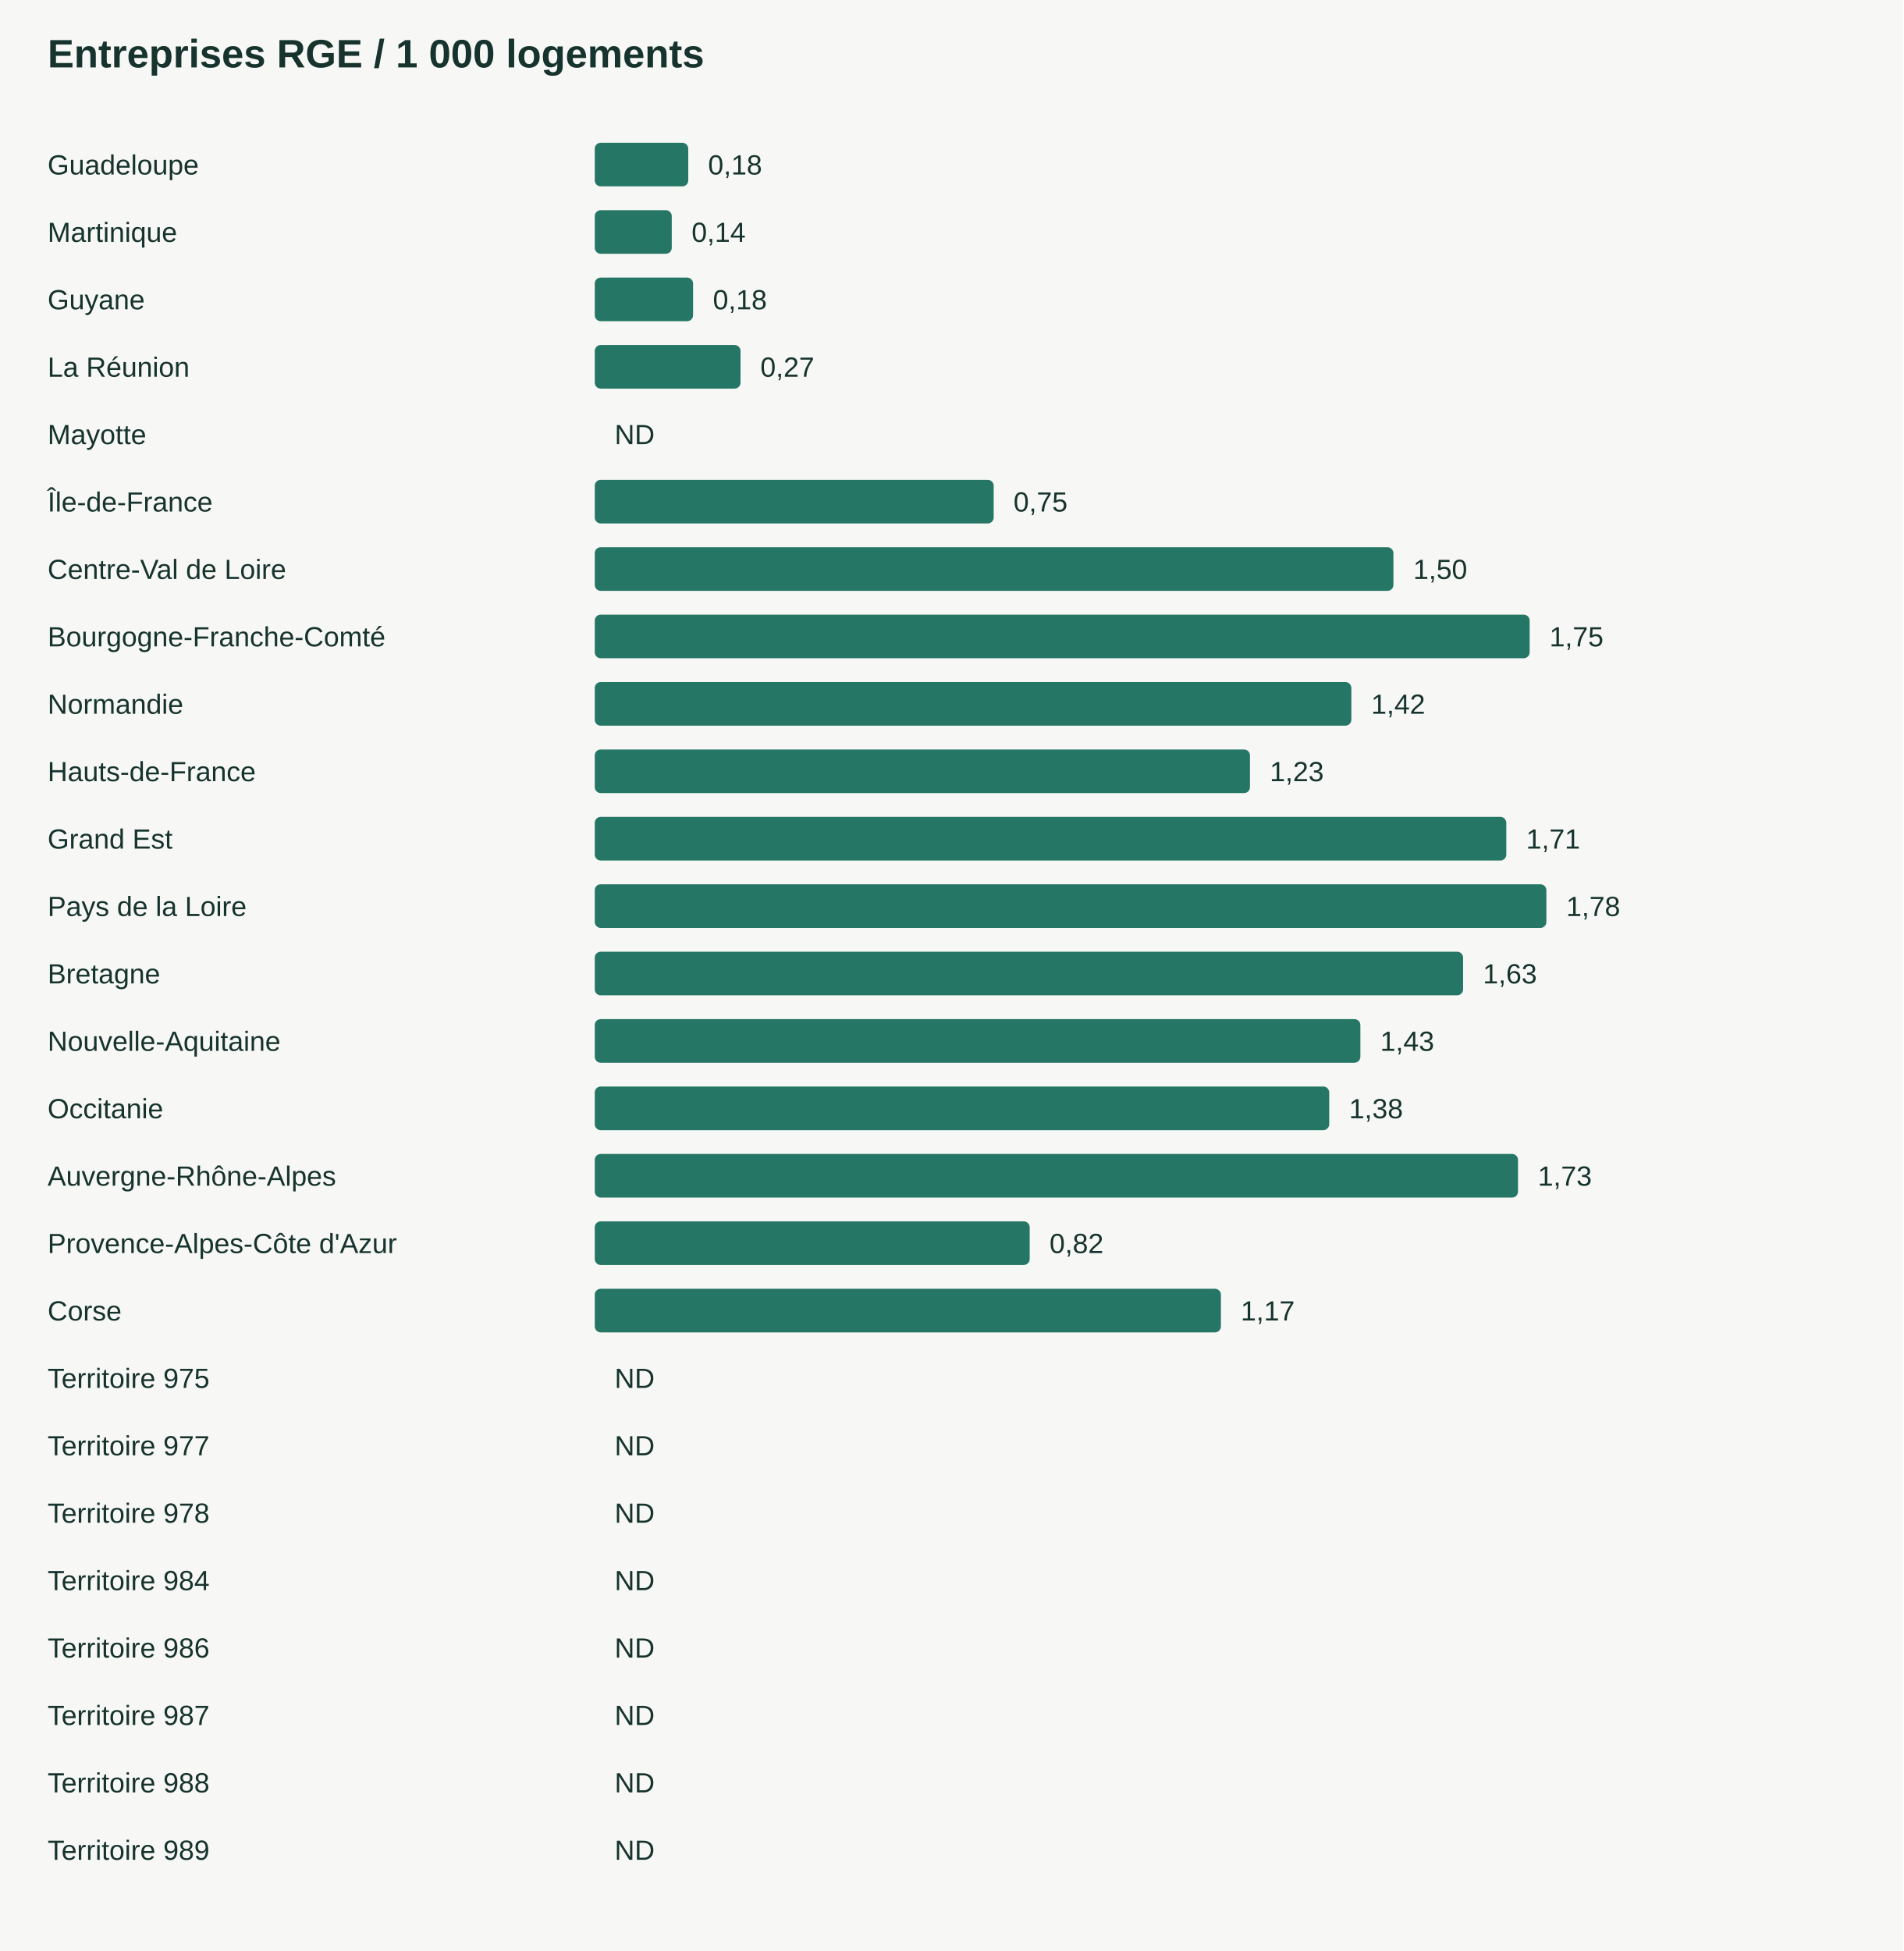
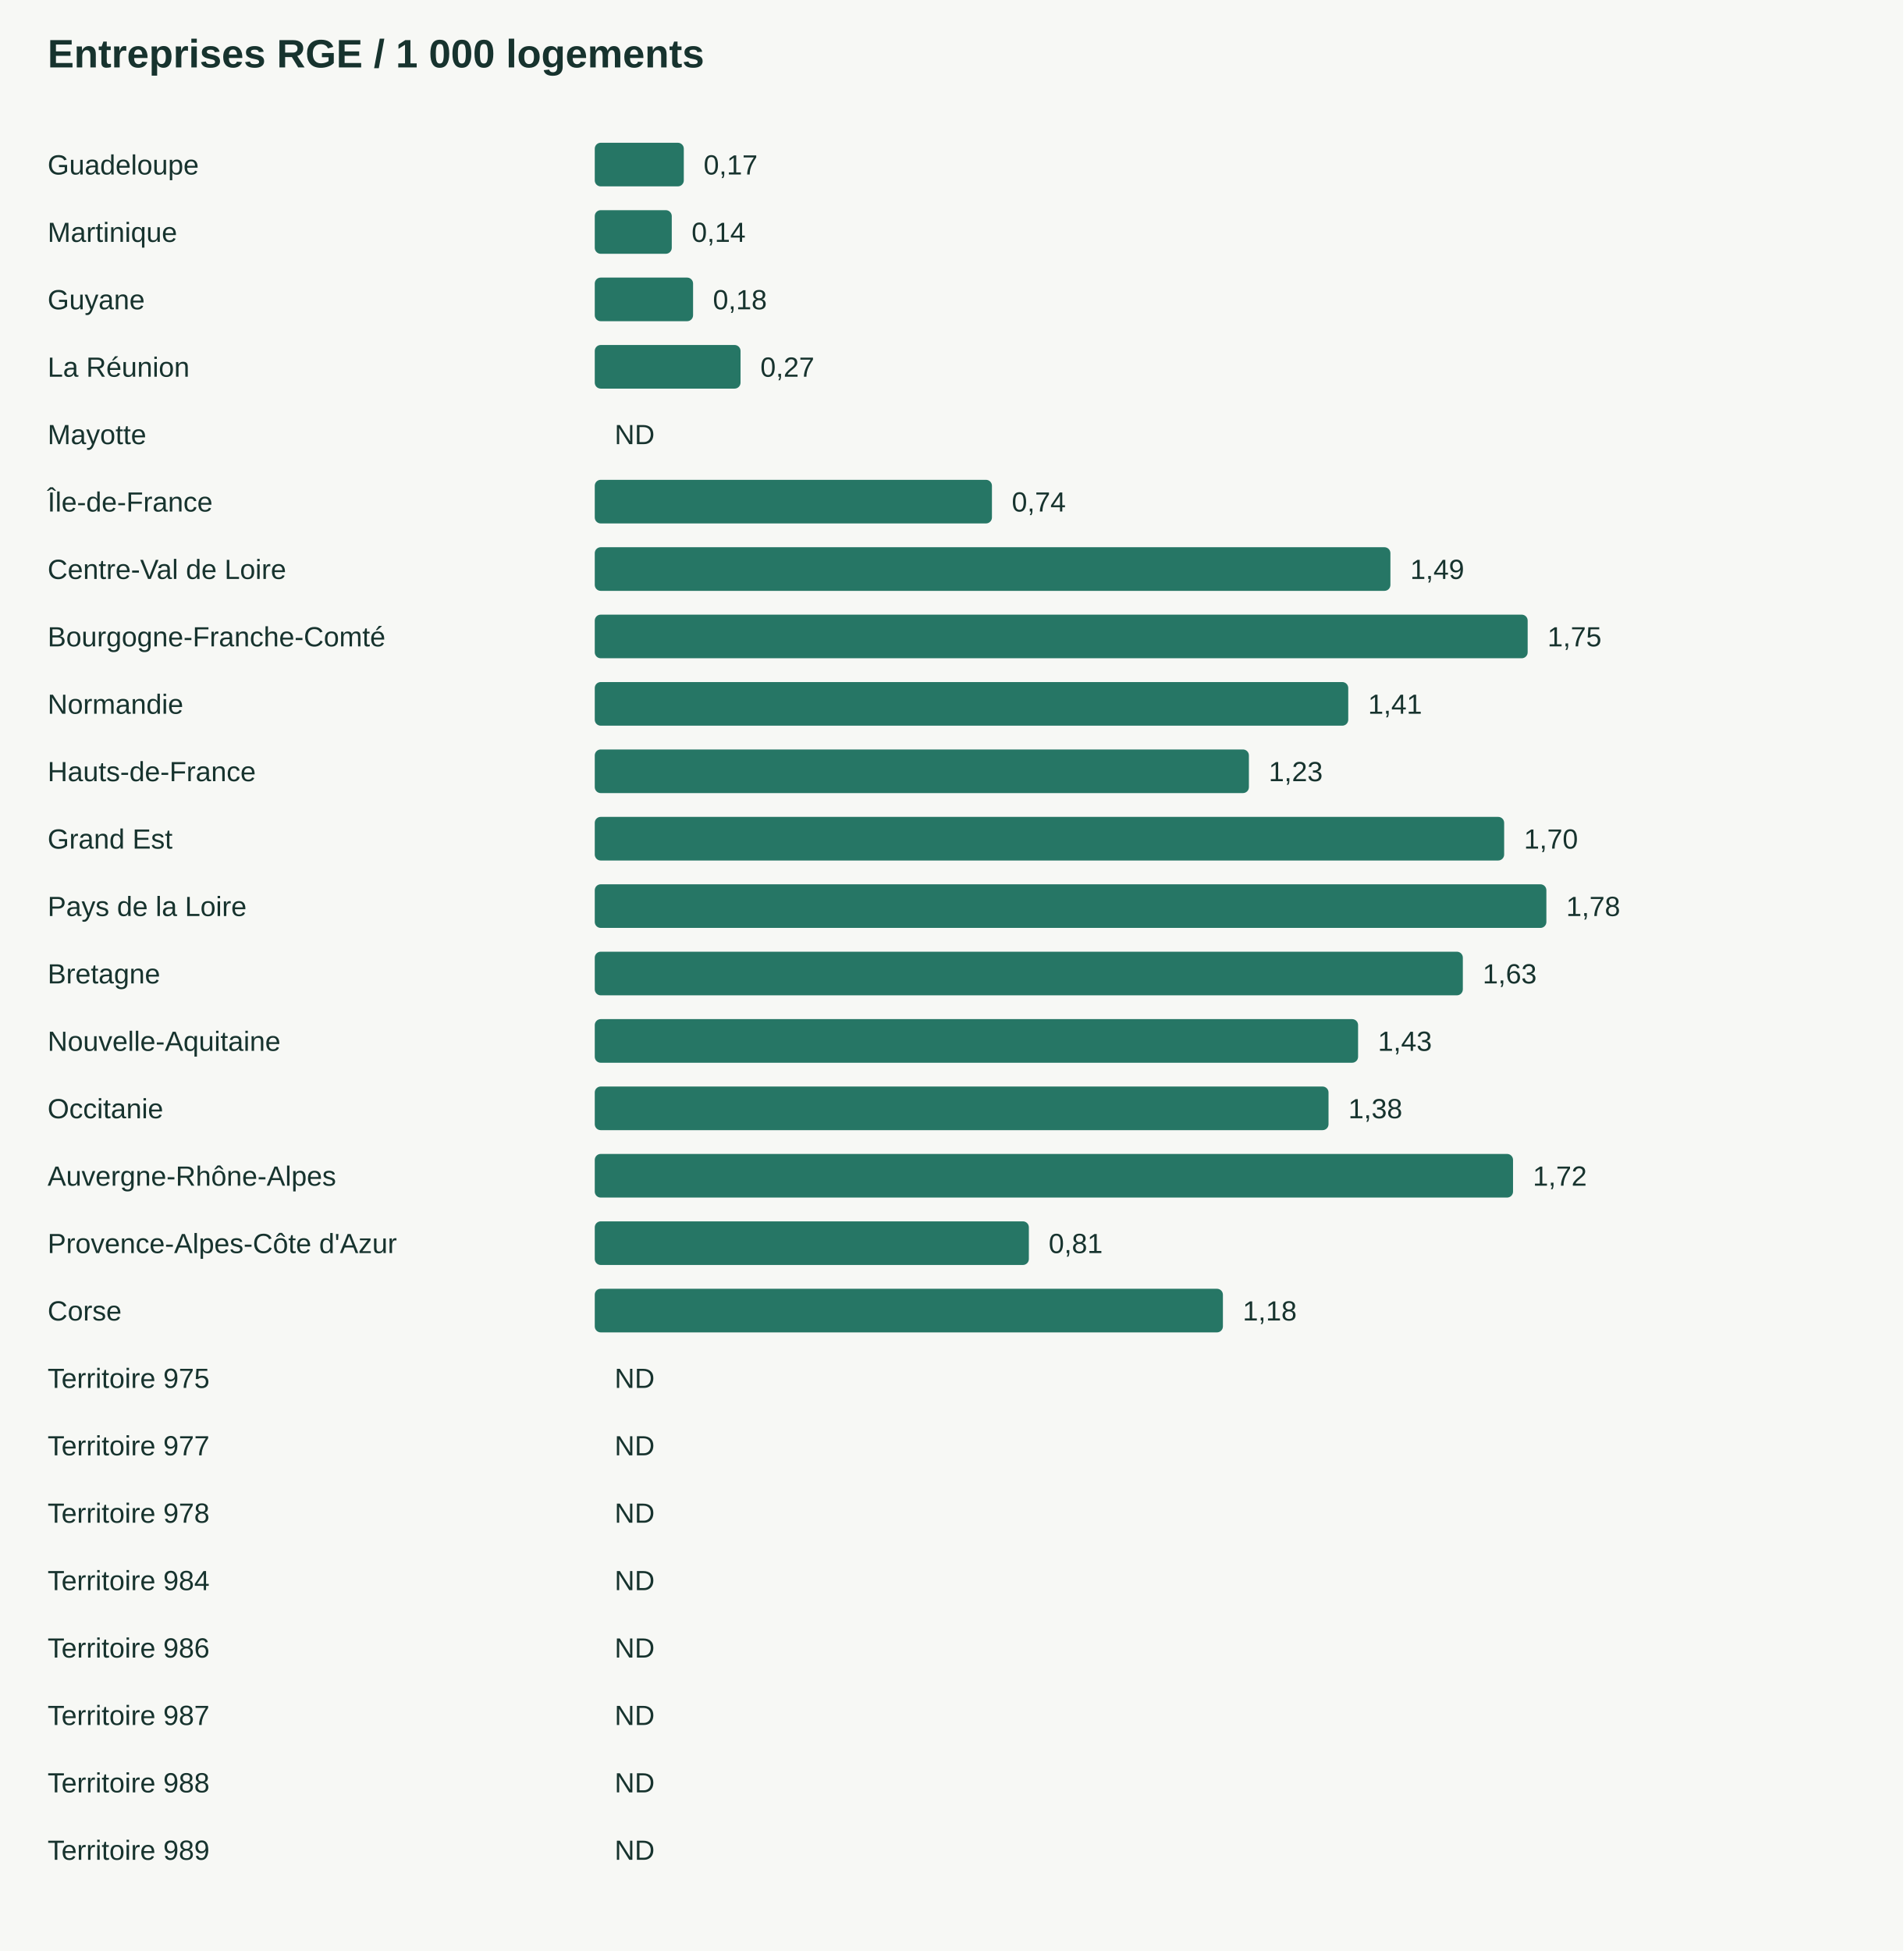
<svg xmlns="http://www.w3.org/2000/svg" width="960" height="984" viewBox="0 0 960 984" role="img" aria-labelledby="title desc">
  <rect width="960" height="984" fill="#f7f8f5" />
  <g font-family="Arial, sans-serif" fill="#17332e">
    <text x="24" y="34" font-size="20" font-weight="bold">Entreprises RGE / 1 000 logements</text>
    <text x="24" y="88" font-size="14">Guadeloupe</text>
-     <rect x="300" y="72" width="47.16" height="22" rx="3" fill="#267665" />
-     <text x="357.16" y="88" font-size="14">0,18</text>
+     <rect x="300" y="72" width="44.91" height="22" rx="3" fill="#267665" />
+     <text x="354.91" y="88" font-size="14">0,17</text>
    <text x="24" y="122" font-size="14">Martinique</text>
    <rect x="300" y="106" width="38.84" height="22" rx="3" fill="#267665" />
    <text x="348.84" y="122" font-size="14">0,14</text>
    <text x="24" y="156" font-size="14">Guyane</text>
    <rect x="300" y="140" width="49.59" height="22" rx="3" fill="#267665" />
    <text x="359.59" y="156" font-size="14">0,18</text>
    <text x="24" y="190" font-size="14">La Réunion</text>
    <rect x="300" y="174" width="73.53" height="22" rx="3" fill="#267665" />
    <text x="383.53" y="190" font-size="14">0,27</text>
    <text x="24" y="224" font-size="14">Mayotte</text>
    <rect x="300" y="208" width="0.00" height="22" rx="3" fill="#267665" />
    <text x="310.00" y="224" font-size="14">ND</text>
    <text x="24" y="258" font-size="14">Île-de-France</text>
-     <rect x="300" y="242" width="201.22" height="22" rx="3" fill="#267665" />
-     <text x="511.22" y="258" font-size="14">0,75</text>
+     <rect x="300" y="242" width="200.34" height="22" rx="3" fill="#267665" />
+     <text x="510.34" y="258" font-size="14">0,74</text>
    <text x="24" y="292" font-size="14">Centre-Val de Loire</text>
-     <rect x="300" y="276" width="402.84" height="22" rx="3" fill="#267665" />
-     <text x="712.84" y="292" font-size="14">1,50</text>
+     <rect x="300" y="276" width="401.33" height="22" rx="3" fill="#267665" />
+     <text x="711.33" y="292" font-size="14">1,49</text>
    <text x="24" y="326" font-size="14">Bourgogne-Franche-Comté</text>
-     <rect x="300" y="310" width="471.56" height="22" rx="3" fill="#267665" />
-     <text x="781.56" y="326" font-size="14">1,75</text>
+     <rect x="300" y="310" width="470.56" height="22" rx="3" fill="#267665" />
+     <text x="780.56" y="326" font-size="14">1,75</text>
    <text x="24" y="360" font-size="14">Normandie</text>
-     <rect x="300" y="344" width="381.63" height="22" rx="3" fill="#267665" />
-     <text x="691.63" y="360" font-size="14">1,42</text>
+     <rect x="300" y="344" width="380.06" height="22" rx="3" fill="#267665" />
+     <text x="690.06" y="360" font-size="14">1,41</text>
    <text x="24" y="394" font-size="14">Hauts-de-France</text>
-     <rect x="300" y="378" width="330.49" height="22" rx="3" fill="#267665" />
-     <text x="640.49" y="394" font-size="14">1,23</text>
+     <rect x="300" y="378" width="329.95" height="22" rx="3" fill="#267665" />
+     <text x="639.95" y="394" font-size="14">1,23</text>
    <text x="24" y="428" font-size="14">Grand Est</text>
-     <rect x="300" y="412" width="459.79" height="22" rx="3" fill="#267665" />
-     <text x="769.79" y="428" font-size="14">1,71</text>
+     <rect x="300" y="412" width="458.70" height="22" rx="3" fill="#267665" />
+     <text x="768.70" y="428" font-size="14">1,70</text>
    <text x="24" y="462" font-size="14">Pays de la Loire</text>
    <rect x="300" y="446" width="480.00" height="22" rx="3" fill="#267665" />
    <text x="790.00" y="462" font-size="14">1,78</text>
    <text x="24" y="496" font-size="14">Bretagne</text>
-     <rect x="300" y="480" width="437.99" height="22" rx="3" fill="#267665" />
-     <text x="747.99" y="496" font-size="14">1,63</text>
+     <rect x="300" y="480" width="437.86" height="22" rx="3" fill="#267665" />
+     <text x="747.86" y="496" font-size="14">1,63</text>
    <text x="24" y="530" font-size="14">Nouvelle-Aquitaine</text>
-     <rect x="300" y="514" width="386.18" height="22" rx="3" fill="#267665" />
-     <text x="696.18" y="530" font-size="14">1,43</text>
+     <rect x="300" y="514" width="385.02" height="22" rx="3" fill="#267665" />
+     <text x="695.02" y="530" font-size="14">1,43</text>
    <text x="24" y="564" font-size="14">Occitanie</text>
-     <rect x="300" y="548" width="370.46" height="22" rx="3" fill="#267665" />
-     <text x="680.46" y="564" font-size="14">1,38</text>
+     <rect x="300" y="548" width="370.11" height="22" rx="3" fill="#267665" />
+     <text x="680.11" y="564" font-size="14">1,38</text>
    <text x="24" y="598" font-size="14">Auvergne-Rhône-Alpes</text>
-     <rect x="300" y="582" width="465.69" height="22" rx="3" fill="#267665" />
-     <text x="775.69" y="598" font-size="14">1,73</text>
+     <rect x="300" y="582" width="463.18" height="22" rx="3" fill="#267665" />
+     <text x="773.18" y="598" font-size="14">1,72</text>
    <text x="24" y="632" font-size="14">Provence-Alpes-Côte d'Azur</text>
-     <rect x="300" y="616" width="219.38" height="22" rx="3" fill="#267665" />
-     <text x="529.38" y="632" font-size="14">0,82</text>
+     <rect x="300" y="616" width="218.96" height="22" rx="3" fill="#267665" />
+     <text x="528.96" y="632" font-size="14">0,81</text>
    <text x="24" y="666" font-size="14">Corse</text>
-     <rect x="300" y="650" width="315.84" height="22" rx="3" fill="#267665" />
-     <text x="625.84" y="666" font-size="14">1,17</text>
+     <rect x="300" y="650" width="316.84" height="22" rx="3" fill="#267665" />
+     <text x="626.84" y="666" font-size="14">1,18</text>
    <text x="24" y="700" font-size="14">Territoire 975</text>
    <rect x="300" y="684" width="0.00" height="22" rx="3" fill="#267665" />
    <text x="310.00" y="700" font-size="14">ND</text>
    <text x="24" y="734" font-size="14">Territoire 977</text>
    <rect x="300" y="718" width="0.00" height="22" rx="3" fill="#267665" />
    <text x="310.00" y="734" font-size="14">ND</text>
    <text x="24" y="768" font-size="14">Territoire 978</text>
    <rect x="300" y="752" width="0.00" height="22" rx="3" fill="#267665" />
    <text x="310.00" y="768" font-size="14">ND</text>
    <text x="24" y="802" font-size="14">Territoire 984</text>
    <rect x="300" y="786" width="0.00" height="22" rx="3" fill="#267665" />
    <text x="310.00" y="802" font-size="14">ND</text>
    <text x="24" y="836" font-size="14">Territoire 986</text>
    <rect x="300" y="820" width="0.00" height="22" rx="3" fill="#267665" />
    <text x="310.00" y="836" font-size="14">ND</text>
    <text x="24" y="870" font-size="14">Territoire 987</text>
    <rect x="300" y="854" width="0.00" height="22" rx="3" fill="#267665" />
    <text x="310.00" y="870" font-size="14">ND</text>
    <text x="24" y="904" font-size="14">Territoire 988</text>
    <rect x="300" y="888" width="0.00" height="22" rx="3" fill="#267665" />
    <text x="310.00" y="904" font-size="14">ND</text>
    <text x="24" y="938" font-size="14">Territoire 989</text>
    <rect x="300" y="922" width="0.00" height="22" rx="3" fill="#267665" />
    <text x="310.00" y="938" font-size="14">ND</text>
  </g>
</svg>
